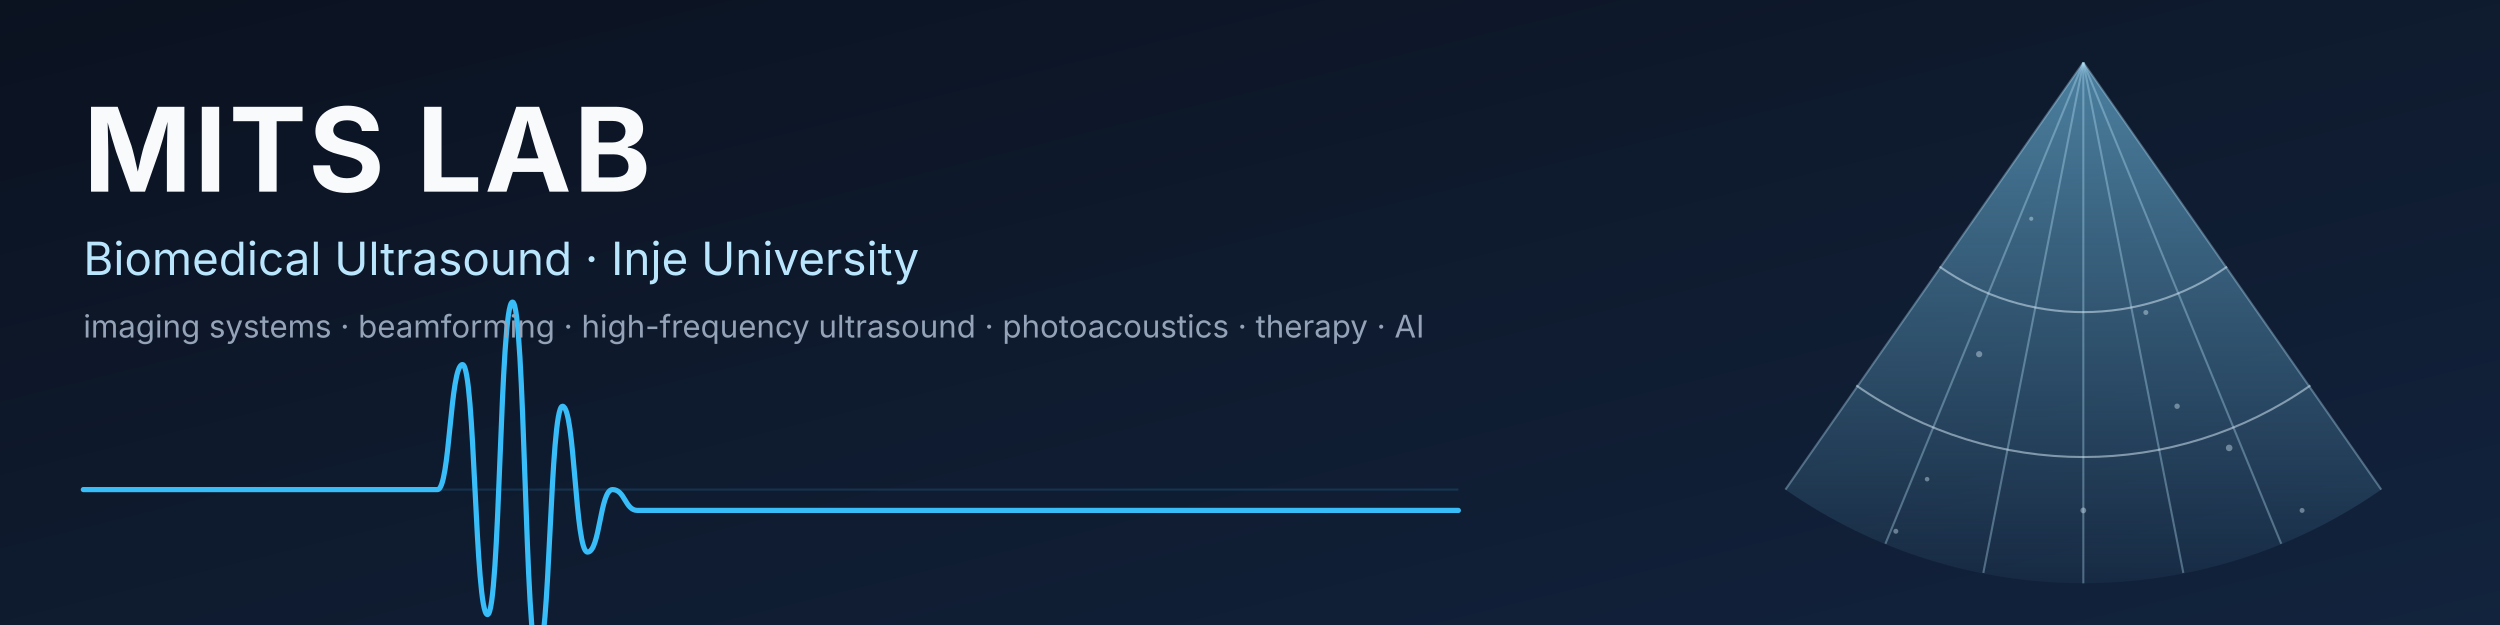
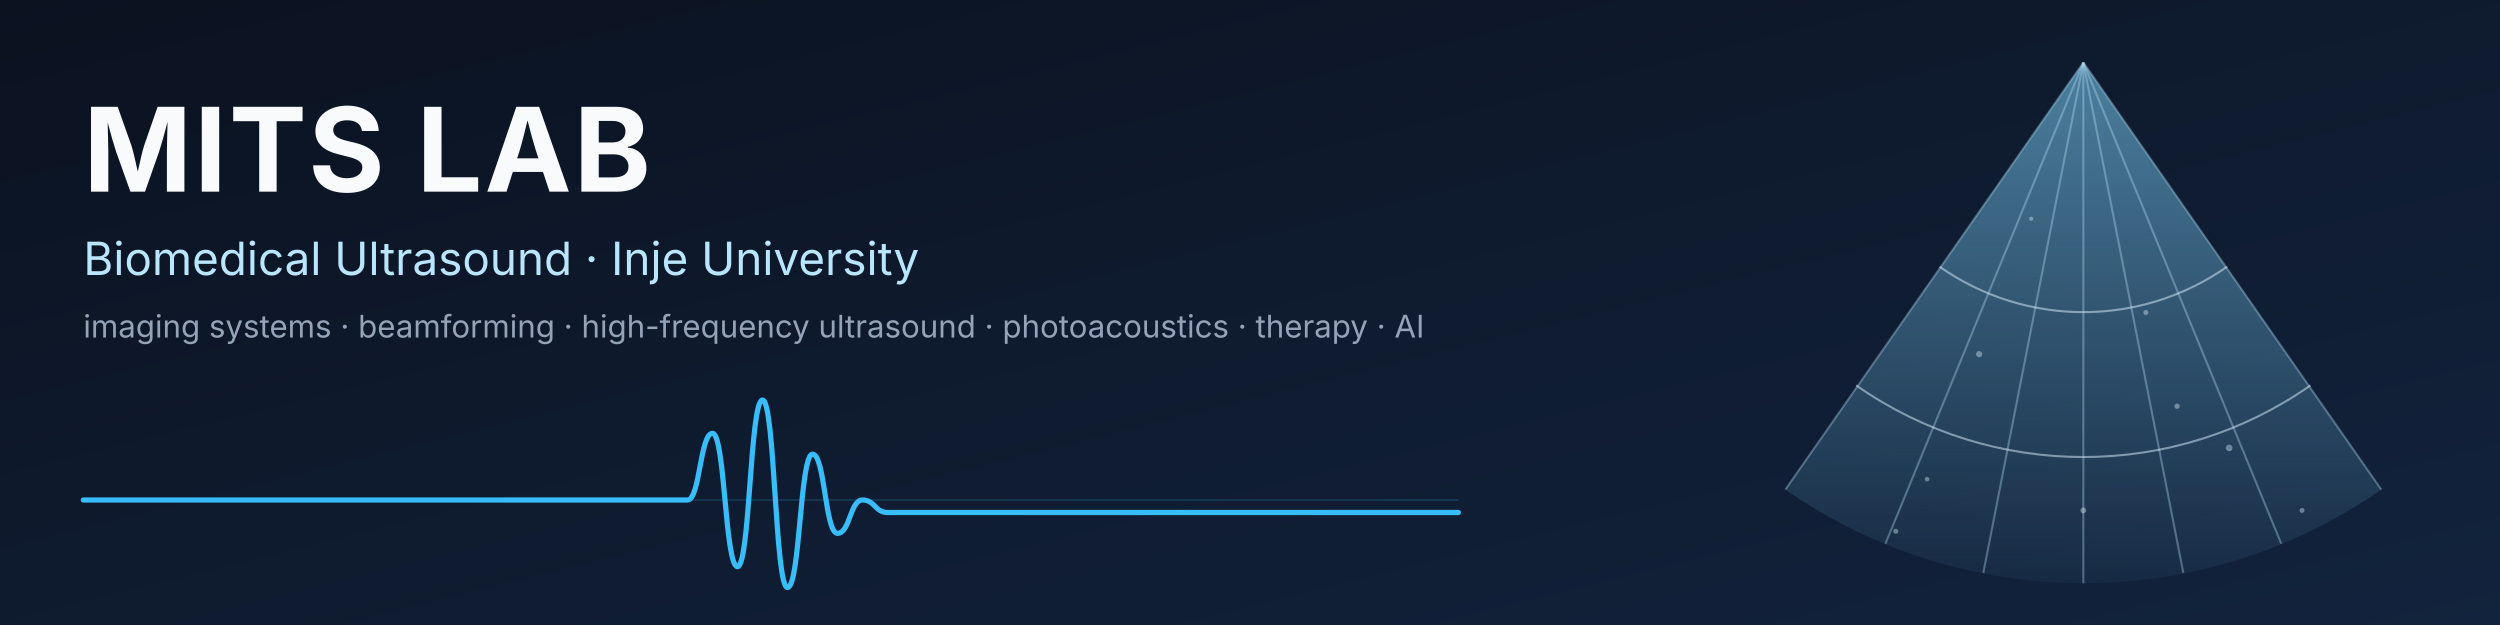
<svg xmlns="http://www.w3.org/2000/svg" viewBox="0 0 1200 300" width="1200" height="300" role="img" aria-label="MITS LAB — Biomedical Ultrasound, Inje University">
  <defs>
    <linearGradient id="bg" x1="0" y1="0" x2="1" y2="1">
      <stop offset="0" stop-color="#0b1220" />
      <stop offset="1" stop-color="#12233d" />
    </linearGradient>
    <linearGradient id="sector" x1="0" y1="0" x2="0" y2="1">
      <stop offset="0" stop-color="#7dd3fc" stop-opacity="0.55" />
      <stop offset="1" stop-color="#7dd3fc" stop-opacity="0.05" />
    </linearGradient>
  </defs>
  <rect width="1200" height="300" fill="url(#bg)" />
  <path d="M 1000 30 L 857 235 A 250 250 0 0 0 1143 235 Z" fill="url(#sector)" />
  <g stroke="#bae6fd" stroke-opacity="0.35" stroke-width="1">
    <path d="M1000 30 L857 235" />
    <path d="M1000 30 L905 261" />
    <path d="M1000 30 L952 275" />
    <path d="M1000 30 L1000 280" />
    <path d="M1000 30 L1048 275" />
    <path d="M1000 30 L1095 261" />
    <path d="M1000 30 L1143 235" />
  </g>
  <g fill="none" stroke="#e0f2fe" stroke-opacity="0.5" stroke-width="1">
    <path d="M 931 128 A 120 120 0 0 0 1069 128" />
    <path d="M 891 185 A 190 190 0 0 0 1109 185" />
  </g>
  <g fill="#e0f2fe" fill-opacity="0.4">
    <circle cx="950" cy="170" r="1.5" />
    <circle cx="1030" cy="150" r="1.2" />
    <circle cx="1070" cy="215" r="1.6" />
    <circle cx="925" cy="230" r="1.1" />
    <circle cx="1000" cy="245" r="1.4" />
    <circle cx="1105" cy="245" r="1.2" />
    <circle cx="975" cy="105" r="1.0" />
    <circle cx="1045" cy="195" r="1.3" />
    <circle cx="910" cy="255" r="1.2" />
  </g>
-   <path d="M40 235 H210 c6 0 6-60 12-60 s6 120 12 120 s6-150 12-150 s6 170 12 170 s6-120 12-120 s6 70 12 70 s6-30 12-30 s6 10 12 10 H700" fill="none" stroke="#38bdf8" stroke-width="2.5" stroke-linecap="round" />
-   <path d="M40 235 H700" stroke="#38bdf8" stroke-opacity="0.15" stroke-width="1" />
+   <path d="M40 240 H330 c6 0 6-32 12-32 s6 64 12 64 s6-80 12-80 s6 90 12 90 s6-64 12-64 s6 38 12 38 s6-16 12-16 s6 6 12 6 H700" fill="none" stroke="#38bdf8" stroke-width="2.5" stroke-linecap="round" />
+   <path d="M40 240 H700" stroke="#38bdf8" stroke-opacity="0.15" stroke-width="1" />
  <text x="40" y="92" font-family="Inter, Helvetica, Arial, sans-serif" font-size="56" font-weight="700" fill="#f8fafc" letter-spacing="1">MITS LAB</text>
  <text x="40" y="132" font-family="Inter, Helvetica, Arial, sans-serif" font-size="22" fill="#bae6fd">Biomedical Ultrasound · Inje University</text>
  <text x="40" y="162" font-family="Inter, Helvetica, Arial, sans-serif" font-size="15" fill="#94a3b8">imaging systems · beamforming · high-frequency ultrasound · photoacoustics · therapy · AI</text>
</svg>
